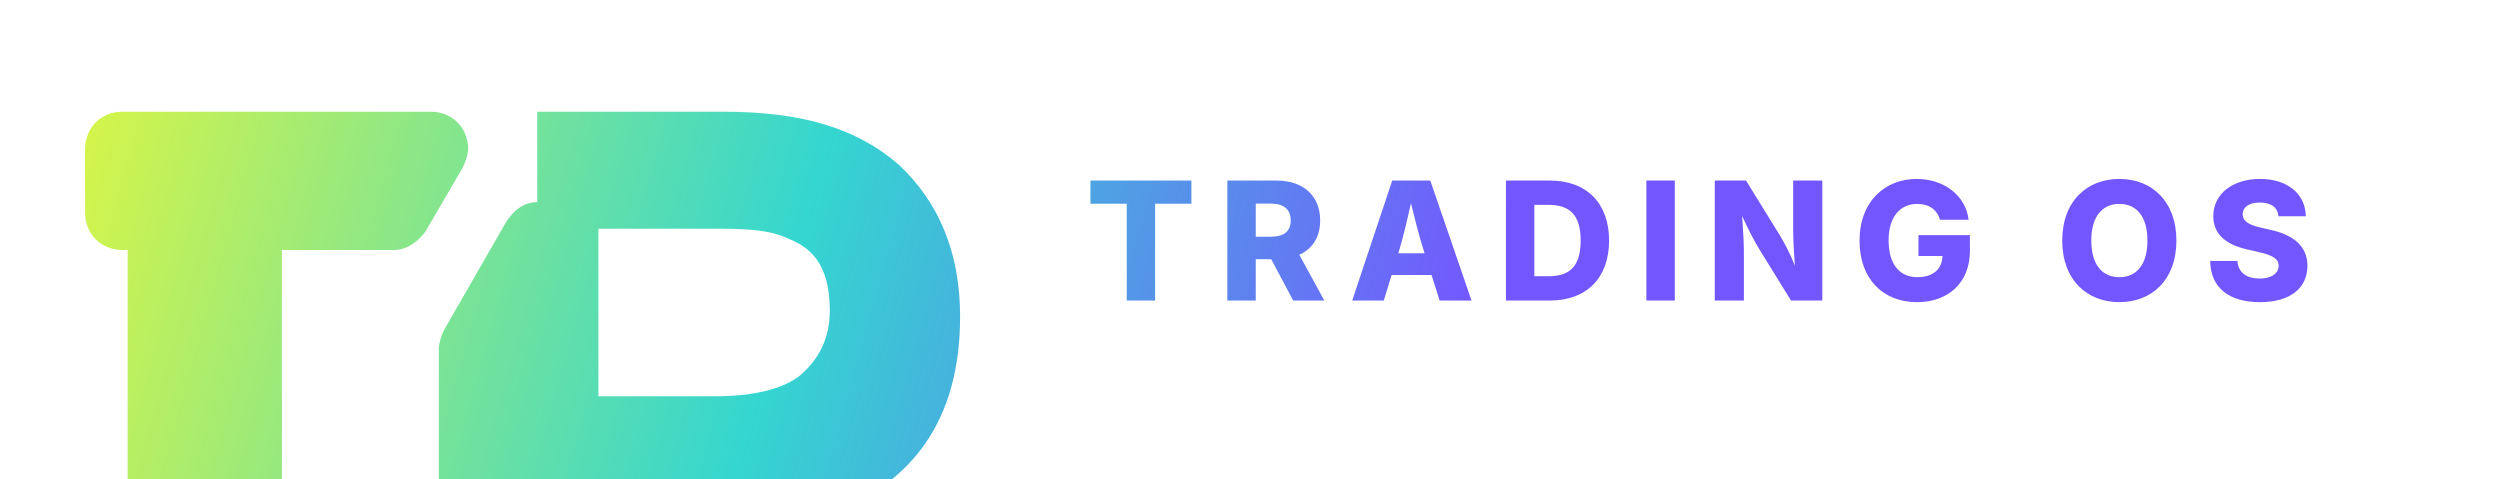
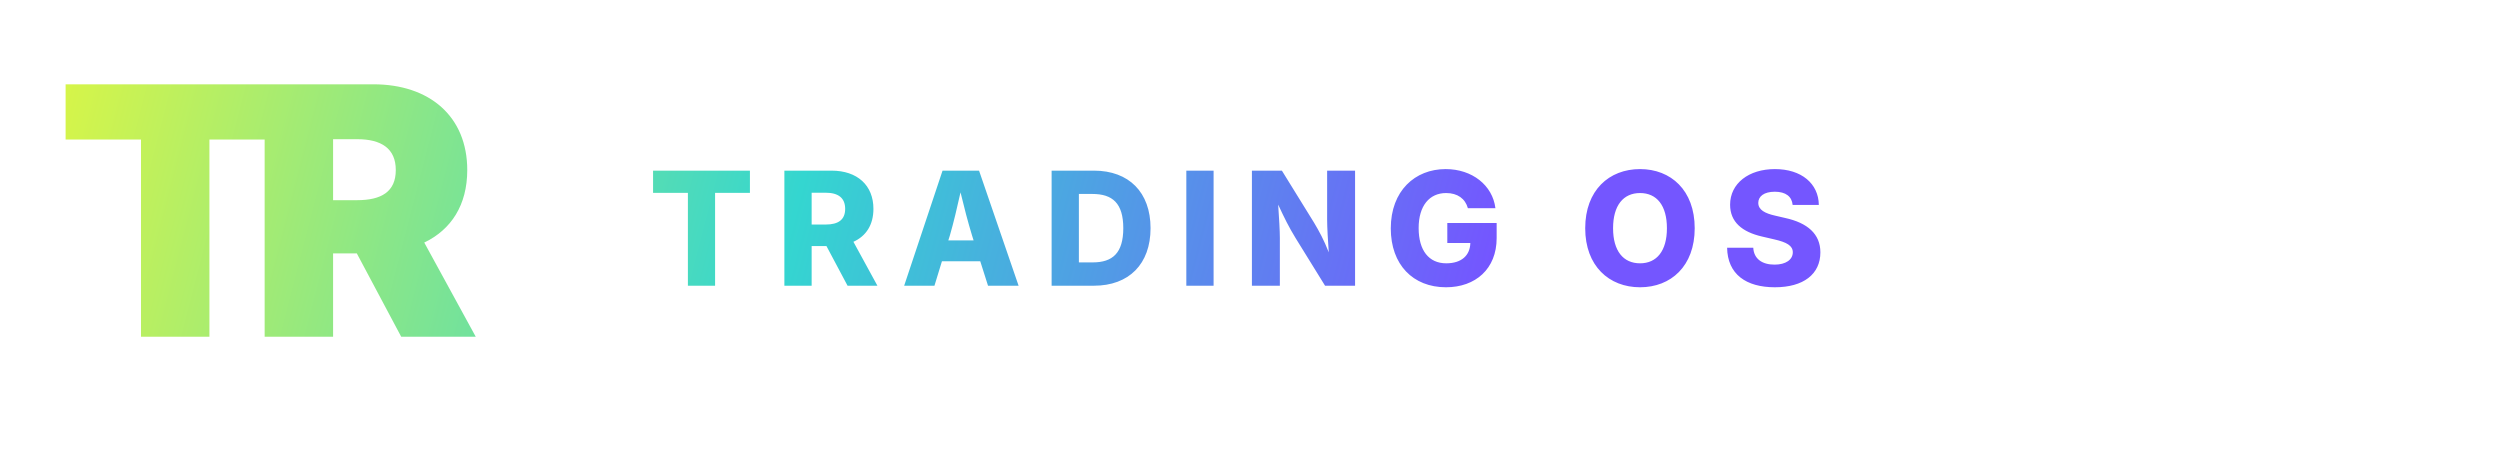
- <svg xmlns="http://www.w3.org/2000/svg" viewBox="0 0 940 180" fill="none">
+ <svg xmlns="http://www.w3.org/2000/svg" viewBox="0 0 980 180" fill="none">
  <defs>
-     <linearGradient id="trading-os-wordmark-gradient" x1="32" y1="34" x2="540" y2="176" gradientUnits="userSpaceOnUse">
+     <linearGradient id="trading-os-wordmark-gradient" x1="24" y1="32" x2="566" y2="172" gradientUnits="userSpaceOnUse">
      <stop offset="0" stop-color="#D7F548" />
      <stop offset="0.52" stop-color="#34D6D0" />
      <stop offset="1" stop-color="#7456FF" />
    </linearGradient>
  </defs>
  <g fill="url(#trading-os-wordmark-gradient)">
-     <path d="M32 56c0-8 6-14 14-14h116c8 0 14 6 14 14 0 2-1 5-2 7l-14 24c-3 4-7 7-12 7H106v96c0 6-3 10-8 13l-30 17c-9 5-20-1-20-13V94h-2c-8 0-14-6-14-14V56Z" />
-     <path d="M202 42h70c29 0 50 6 66 20 15 14 23 33 23 57 0 38-17 63-51 75l48 49c9 9 2 25-11 25h-36c-4 0-8-2-11-5l-47-50h-28v38c0 8-6 14-14 14h-32c-8 0-14-6-14-14V131c0-2 1-5 2-7l23-40c3-5 7-8 12-8Zm23 52v55h44c15 0 26-3 32-8 7-6 11-14 11-24 0-15-5-23-15-27-8-4-18-4-30-4h-42Z" />
-     <text x="408" y="113" font-family="Inter, Arial, sans-serif" font-size="62" font-weight="800" letter-spacing="8">TRADING OS</text>
+     <text x="22" y="132" font-family="Arial Black, Inter, sans-serif" font-size="136" font-weight="900" letter-spacing="-18">
+       TR
+     </text>
+     <text x="254" y="112" font-family="Inter, Arial, sans-serif" font-size="62" font-weight="800" letter-spacing="8">
+       TRADING OS
+     </text>
  </g>
</svg>
